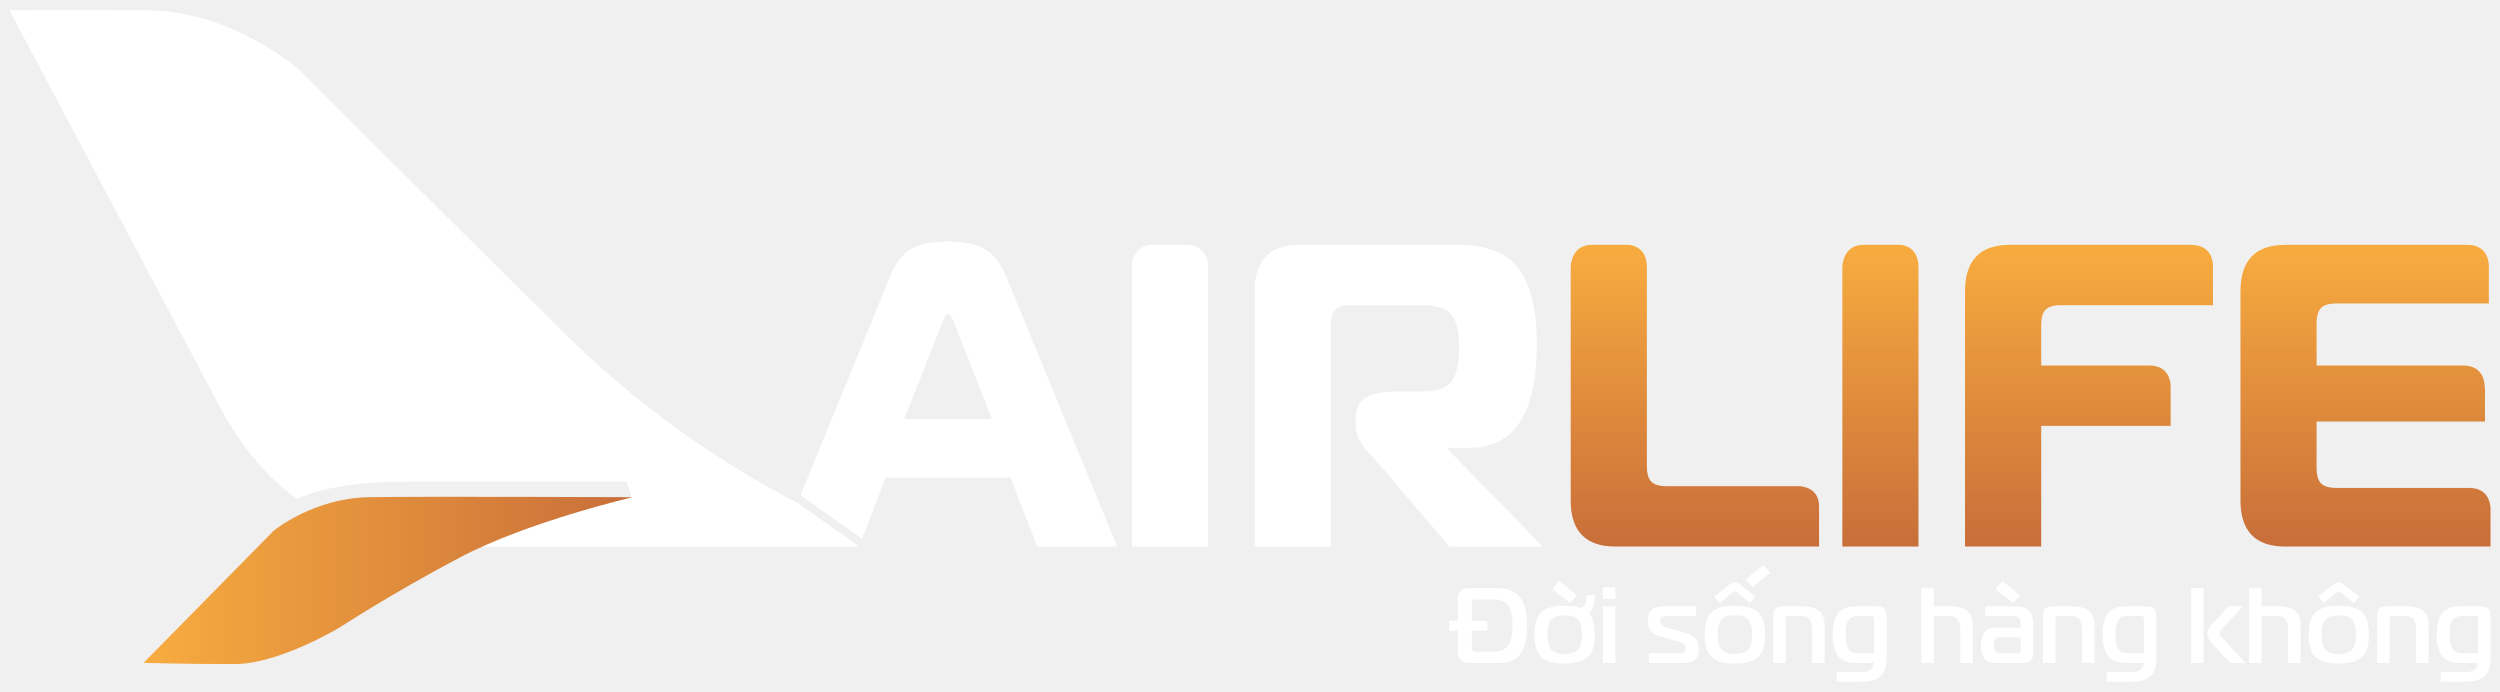
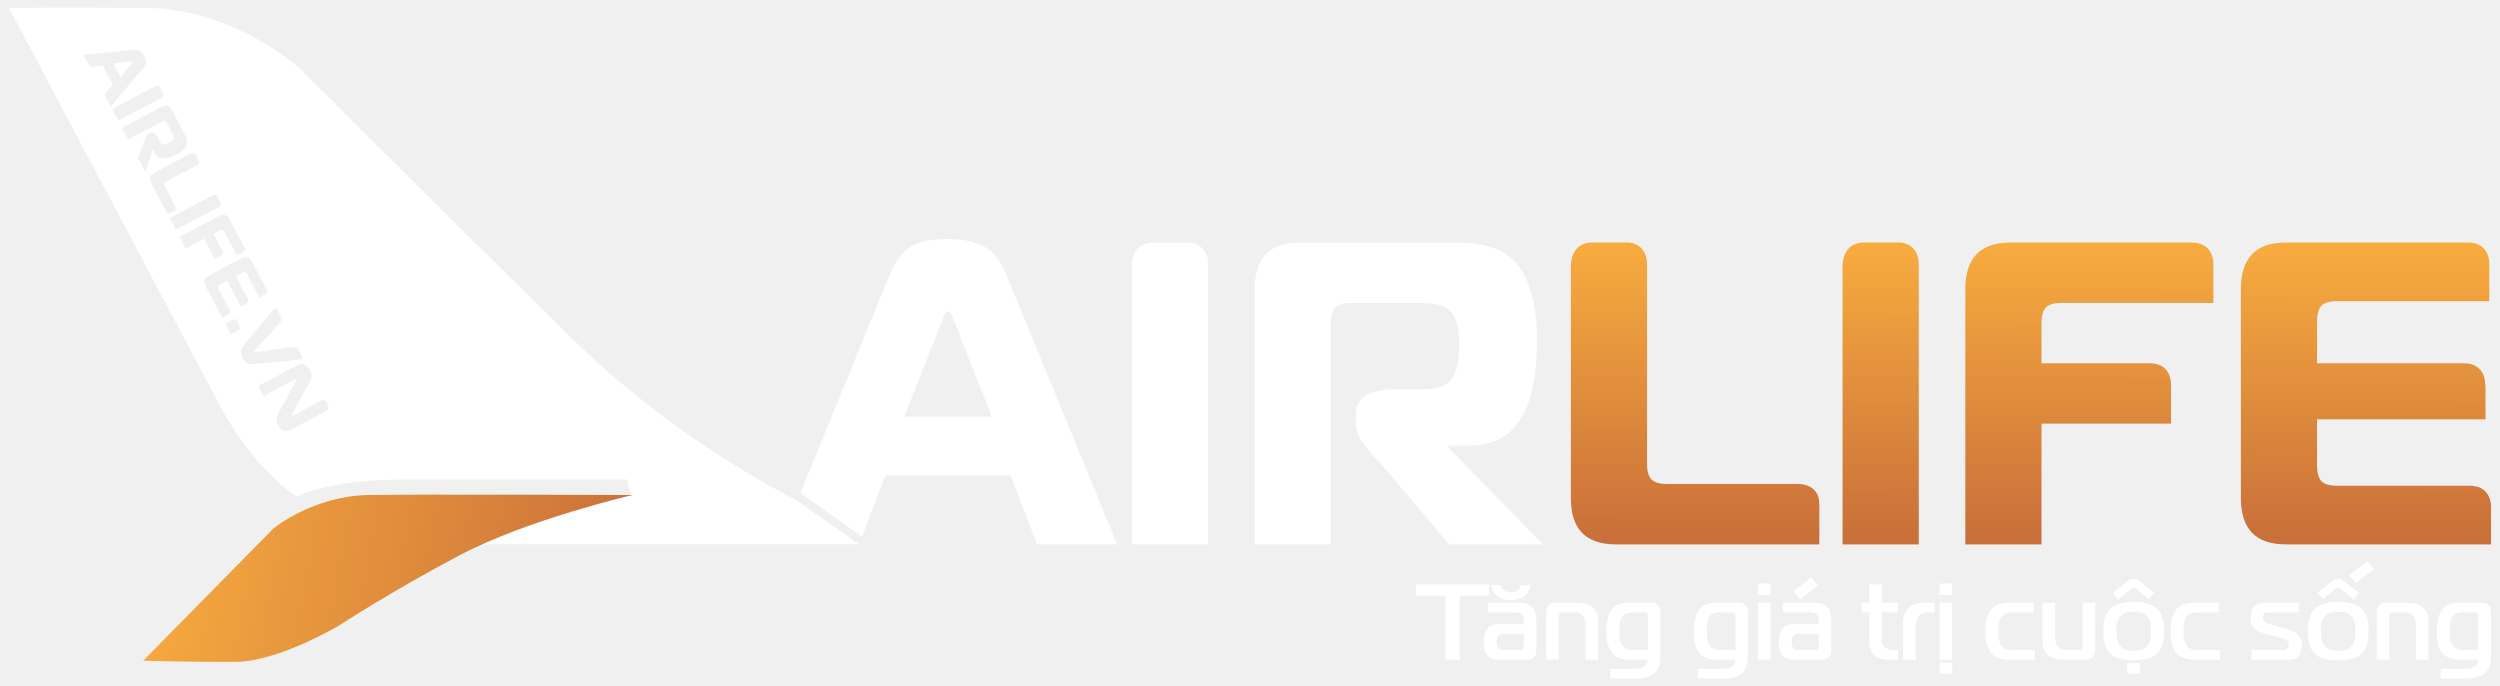
- <svg xmlns="http://www.w3.org/2000/svg" viewBox="0 0 527.79 145.87" width="528" height="146" role="img" aria-label="AIRLIFE – Đời sống hàng không">
+ <svg xmlns="http://www.w3.org/2000/svg" viewBox="0 0 689.09 189.29" width="689" height="189" role="img" aria-label="AIRLIFE – Tăng giá trị cuộc sống">
  <defs>
-     <linearGradient id="al-life" gradientUnits="userSpaceOnUse" x1="0" y1="115.35" x2="0" y2="51.65">
+     <linearGradient id="al-wing" gradientUnits="userSpaceOnUse" x1="176.00" y1="172.26" x2="37.10" y2="147.03">
      <stop offset="0" stop-color="#C86E3A" />
      <stop offset="1" stop-color="#F8AC3F" />
    </linearGradient>
-     <linearGradient id="al-wing" gradientUnits="userSpaceOnUse" x1="133.57" y1="0" x2="30.31" y2="0">
+     <linearGradient id="al-life" gradientUnits="userSpaceOnUse" x1="560.03" y1="150.46" x2="560.17" y2="66.75">
      <stop offset="0" stop-color="#C86E3A" />
      <stop offset="1" stop-color="#F8AC3F" />
    </linearGradient>
  </defs>
-   <path fill="#FFFFFF" d="M 62.81 105.3 C 62.81 105.3 68.73 101.64 86.04 101.64 C 103.35 101.64 132.27 101.64 132.27 101.64 L 133.39 104.98 C 133.39 104.98 117.56 108.18 101.86 115.33 L 181.37 115.33 L 168.35 106.13 C 157.21 100.37 138.28 89.1 120.39 71.49 C 92.73 44.28 63.39 14.9 63.39 14.9 C 63.39 14.9 49.34 2.3 31.22 2.15 C 13.1 2 2 2.15 2 2.15 L 46.55 86.14 C 46.55 86.14 53.04 98.9 62.81 105.3" />
-   <path fill="url(#al-wing)" d="M 30.31 139.9 L 57.84 111.95 C 57.84 111.95 66.18 105.13 77.85 104.93 C 89.52 104.74 133.57 104.93 133.57 104.93 C 133.57 104.93 111.46 110.07 97.11 117.64 C 82.75 125.21 71.64 132.48 71.64 132.48 C 71.64 132.48 58.93 140.09 49.77 140.15 C 40.62 140.2 30.31 139.9 30.31 139.9" />
-   <path fill="#FFFFFF" d="M 243.19 51.65 L 250.84 51.65 C 253.16 51.65 255.05 53.58 255.05 55.94 L 255.05 115.35 L 238.98 115.35 L 238.98 55.94 C 238.98 53.58 240.87 51.65 243.19 51.65 Z M 187.89 58.39 C 188.96 55.71 190.37 53.8 192.13 52.65 C 193.89 51.5 196.58 50.93 200.21 50.93 C 203.31 50.93 205.82 51.44 207.76 52.47 C 209.7 53.5 211.26 55.47 212.45 58.39 L 235.85 115.35 L 218.97 115.35 L 213.34 100.79 L 186.99 100.79 L 182 113.71 L 169.01 104.5 Z M 198.87 68.21 L 190.92 88.41 L 209.41 88.41 L 201.46 68.21 C 200.99 66.88 200.57 66.21 200.21 66.21 C 199.8 66.21 199.35 66.88 198.87 68.21 Z M 264.88 115.35 L 264.88 61.48 C 264.88 54.93 268.04 51.65 274.35 51.65 L 307.75 51.65 C 313.95 51.65 318.28 53.38 320.75 56.84 C 323.22 60.3 324.46 65.54 324.46 72.58 C 324.46 87.2 319.72 94.51 310.26 94.51 L 305.79 94.51 L 305.79 94.96 L 325.71 115.35 L 305.97 115.35 L 291.86 98.79 C 291.62 98.48 291.14 97.95 290.43 97.2 C 289.71 96.44 289.18 95.84 288.82 95.42 C 288.46 95 288.04 94.45 287.57 93.79 C 287.09 93.12 286.75 92.45 286.54 91.78 C 286.33 91.11 286.23 90.45 286.23 89.78 L 286.23 88.32 C 286.23 86.14 286.97 84.64 288.46 83.82 C 289.95 83 292.27 82.59 295.43 82.59 L 300.7 82.59 C 303.55 82.59 305.49 81.86 306.5 80.41 C 307.52 78.95 308.02 76.52 308.02 73.13 C 308.02 69.85 307.46 67.57 306.32 66.3 C 305.2 65.03 303.11 64.39 300.07 64.39 L 285.16 64.39 C 283.61 64.39 282.52 64.71 281.9 65.35 C 281.27 65.98 280.96 67.09 280.96 68.67 L 280.96 115.35 Z M 264.88 115.35" />
-   <path fill="url(#al-life)" d="M 384.03 115.35 L 341.07 115.35 C 334.76 115.35 331.6 112.11 331.6 105.61 L 331.6 56.34 C 331.61 56.07 331.72 51.65 336.06 51.65 L 343.84 51.65 C 344.06 51.66 347.68 51.86 347.68 56.36 L 347.68 98.33 C 347.68 99.91 347.99 101.02 348.62 101.65 C 349.24 102.29 350.33 102.61 351.88 102.61 L 379.75 102.61 C 380.43 102.62 384.03 102.88 384.03 106.84 Z M 430.93 115.35 L 414.85 115.35 L 414.85 61.48 C 414.85 54.93 418 51.65 424.32 51.65 L 462.05 51.65 C 462.24 51.67 462.44 51.68 462.65 51.68 C 466.61 51.68 467.14 54.74 467.19 55.91 L 467.19 64.39 L 435.12 64.39 C 433.57 64.39 432.49 64.71 431.86 65.35 C 431.24 65.98 430.93 67.09 430.93 68.67 L 430.93 77.13 L 453.71 77.13 C 457.68 77.13 458.2 80.2 458.26 81.37 L 458.26 89.87 L 430.93 89.87 Z M 525.43 55.89 L 525.43 64.03 L 493.27 64.03 C 491.72 64.03 490.64 64.35 490.01 64.98 C 489.39 65.62 489.07 66.73 489.07 68.3 L 489.07 77.13 L 520 77.13 C 524.91 77.13 524.55 81.82 524.55 81.82 L 524.62 81.79 L 524.62 88.96 L 489.07 88.96 L 489.07 98.7 C 489.07 100.27 489.39 101.38 490.01 102.02 C 490.64 102.66 491.72 102.97 493.27 102.97 L 521.24 102.97 C 525.21 102.97 525.73 106.04 525.79 107.21 L 525.79 115.35 L 482.46 115.35 C 476.15 115.35 473 112.11 473 105.61 L 473 61.48 C 473 54.93 476.15 51.65 482.46 51.65 L 520.88 51.65 C 524.85 51.65 525.37 54.72 525.43 55.89 Z M 405.02 115.35 L 388.95 115.35 L 388.95 56.34 C 388.95 56.07 389.07 51.65 393.4 51.65 L 401.18 51.65 C 401.41 51.66 405.02 51.86 405.02 56.36 Z M 405.02 115.35" />
-   <path fill="#FFFFFF" d="M 316.57 139.92 L 310.05 139.92 C 308.52 139.92 307.75 139.13 307.75 137.55 L 307.75 133.13 L 305.95 133.13 L 305.95 131.04 L 307.75 131.04 L 307.75 126.5 C 307.75 124.93 308.52 124.14 310.05 124.14 L 316.16 124.14 C 317.2 124.14 318.1 124.29 318.87 124.6 C 319.64 124.91 320.24 125.3 320.68 125.79 C 321.13 126.28 321.48 126.89 321.74 127.61 C 322.01 128.33 322.18 129.03 322.26 129.71 C 322.34 130.4 322.39 131.17 322.39 132.03 C 322.39 132.87 322.34 133.64 322.26 134.33 C 322.18 135.02 322.02 135.73 321.77 136.45 C 321.52 137.17 321.19 137.77 320.77 138.26 C 320.36 138.75 319.8 139.15 319.08 139.46 C 318.37 139.77 317.53 139.92 316.57 139.92 Z M 315.12 126.5 L 311.86 126.5 C 311.41 126.5 311.11 126.58 310.95 126.73 C 310.8 126.88 310.73 127.18 310.73 127.63 L 310.73 131.04 L 314.02 131.04 L 314.02 133.13 L 310.73 133.13 L 310.73 136.43 C 310.73 136.88 310.8 137.18 310.95 137.33 C 311.11 137.48 311.41 137.55 311.86 137.55 L 315.12 137.55 C 316 137.55 316.72 137.42 317.29 137.16 C 317.86 136.89 318.29 136.49 318.58 135.95 C 318.86 135.41 319.06 134.84 319.16 134.24 C 319.27 133.64 319.32 132.9 319.32 132.03 C 319.32 131.16 319.27 130.42 319.16 129.82 C 319.06 129.21 318.86 128.64 318.58 128.11 C 318.29 127.56 317.86 127.16 317.29 126.9 C 316.72 126.63 316 126.5 315.12 126.5 Z M 332.83 128.46 C 333.55 128.46 334.09 128.25 334.45 127.81 C 334.81 127.38 334.99 126.64 334.99 125.6 L 336.73 125.6 C 336.73 127.15 336.39 128.32 335.71 129.11 C 335.04 129.89 334.07 130.29 332.83 130.29 Z M 336.68 133.92 C 336.68 136.24 336.18 137.84 335.18 138.72 C 334.18 139.61 332.56 140.05 330.32 140.05 C 328.09 140.05 326.46 139.61 325.46 138.72 C 324.46 137.84 323.96 136.24 323.96 133.92 C 323.96 131.64 324.47 130.05 325.48 129.16 C 326.48 128.28 328.1 127.83 330.32 127.83 C 332.55 127.83 334.16 128.28 335.17 129.16 C 336.18 130.05 336.68 131.64 336.68 133.92 Z M 326.7 133.92 C 326.7 135.41 326.96 136.46 327.5 137.09 C 328.05 137.71 328.99 138.03 330.32 138.03 C 331.66 138.03 332.6 137.71 333.14 137.09 C 333.68 136.46 333.95 135.41 333.95 133.92 C 333.95 132.45 333.68 131.4 333.14 130.79 C 332.6 130.17 331.66 129.86 330.32 129.86 C 328.99 129.86 328.05 130.17 327.5 130.79 C 326.96 131.4 326.7 132.45 326.7 133.92 Z M 329.18 122.62 L 332.89 125.62 L 331.47 127.29 L 327.73 124.32 Z M 338.4 139.92 L 338.4 127.97 L 341.04 127.97 L 341.04 139.92 Z M 341.04 126.39 L 338.4 126.39 L 338.4 123.95 L 341.04 123.95 Z M 348.07 139.92 L 348.07 137.89 L 354.79 137.89 C 355.09 137.89 355.35 137.8 355.57 137.62 C 355.79 137.44 355.89 137.17 355.89 136.81 C 355.89 136.57 355.85 136.36 355.76 136.19 C 355.67 136.02 355.52 135.87 355.31 135.76 C 355.1 135.64 354.92 135.56 354.77 135.51 C 354.62 135.46 354.38 135.39 354.05 135.31 C 353.71 135.23 353.5 135.17 353.39 135.14 L 351.09 134.51 C 349.86 134.18 349.02 133.75 348.58 133.21 C 348.13 132.68 347.91 131.95 347.91 131.04 C 347.91 129.95 348.18 129.17 348.73 128.69 C 349.27 128.21 350.14 127.97 351.34 127.97 L 358.08 127.97 L 358.08 130 L 351.75 130 C 351.3 130 350.97 130.07 350.78 130.22 C 350.58 130.38 350.48 130.66 350.48 131.08 C 350.48 131.39 350.59 131.66 350.81 131.88 C 351.03 132.1 351.24 132.25 351.44 132.32 C 351.64 132.39 351.95 132.49 352.36 132.61 L 354.93 133.34 C 355.45 133.48 355.86 133.61 356.14 133.71 C 356.43 133.8 356.76 133.95 357.12 134.14 C 357.49 134.32 357.77 134.53 357.96 134.75 C 358.15 134.98 358.31 135.27 358.45 135.64 C 358.58 136 358.64 136.41 358.64 136.88 C 358.64 137.87 358.43 138.62 357.99 139.14 C 357.56 139.66 356.8 139.92 355.71 139.92 Z M 372.63 133.92 C 372.63 136.24 372.13 137.84 371.13 138.72 C 370.13 139.61 368.51 140.05 366.27 140.05 C 364.03 140.05 362.41 139.61 361.41 138.72 C 360.41 137.84 359.91 136.24 359.91 133.92 C 359.91 131.64 360.41 130.05 361.42 129.16 C 362.43 128.28 364.04 127.83 366.27 127.83 C 368.49 127.83 370.11 128.28 371.12 129.16 C 372.12 130.05 372.63 131.64 372.63 133.92 Z M 362.64 133.92 C 362.64 135.41 362.91 136.46 363.45 137.09 C 363.99 137.71 364.93 138.03 366.27 138.03 C 367.61 138.03 368.55 137.71 369.09 137.09 C 369.63 136.46 369.9 135.41 369.9 133.92 C 369.9 132.45 369.63 131.4 369.09 130.79 C 368.55 130.17 367.61 129.86 366.27 129.86 C 364.93 129.86 363.99 130.17 363.45 130.79 C 362.91 131.4 362.64 132.45 362.64 133.92 Z M 369.47 127.29 L 366.83 125.11 C 366.64 124.95 366.45 124.88 366.27 124.88 C 366.07 124.88 365.88 124.95 365.68 125.11 L 363.04 127.29 L 361.92 125.89 L 365.16 123.35 C 365.51 123.07 365.87 122.94 366.25 122.94 C 366.59 122.94 366.95 123.07 367.33 123.35 L 370.6 125.89 Z M 372.29 119.24 L 373.73 120.93 L 369.99 123.91 L 368.57 122.24 Z M 374.34 139.92 L 374.34 130 C 374.34 128.64 375.02 127.97 376.37 127.97 L 380.57 127.97 C 382.04 127.97 383.18 128.28 383.99 128.89 C 384.8 129.51 385.21 130.56 385.21 132.05 L 385.21 139.92 L 382.57 139.92 L 382.57 132.75 C 382.57 131.82 382.38 131.12 381.98 130.68 C 381.59 130.22 380.96 130 380.07 130 L 377.66 130 C 377.2 130 376.98 130.22 376.98 130.68 L 376.98 139.92 Z M 395.65 139.92 L 391.82 139.92 C 390.01 139.92 388.75 139.41 388.02 138.39 C 387.29 137.36 386.92 135.88 386.92 133.92 C 386.92 131.97 387.29 130.49 388.01 129.48 C 388.73 128.47 390 127.97 391.82 127.97 L 396.26 127.97 C 397.61 127.97 398.29 128.64 398.29 130 L 398.29 139 C 398.29 140.7 397.88 141.93 397.06 142.7 C 396.24 143.48 394.93 143.87 393.12 143.87 L 387.76 143.87 L 387.76 141.84 L 393.12 141.84 C 394.63 141.84 395.47 141.2 395.65 139.92 Z M 394.97 130 L 392.47 130 C 391.86 130 391.35 130.09 390.96 130.27 C 390.57 130.45 390.29 130.73 390.1 131.12 C 389.92 131.52 389.8 131.92 389.74 132.33 C 389.68 132.75 389.65 133.27 389.65 133.92 C 389.65 134.57 389.68 135.1 389.74 135.51 C 389.8 135.93 389.92 136.33 390.1 136.73 C 390.29 137.13 390.57 137.42 390.96 137.61 C 391.35 137.8 391.86 137.89 392.47 137.89 L 395.65 137.89 L 395.65 130.68 C 395.65 130.22 395.43 130 394.97 130 Z M 405.62 139.92 L 405.62 124.14 L 408.26 124.14 L 408.26 127.97 L 411.84 127.97 C 413.31 127.97 414.46 128.28 415.27 128.89 C 416.08 129.51 416.49 130.56 416.49 132.05 L 416.49 139.92 L 413.85 139.92 L 413.85 132.75 C 413.85 131.82 413.65 131.12 413.26 130.68 C 412.87 130.22 412.23 130 411.34 130 L 408.26 130 L 408.26 139.92 Z M 419.08 127.97 L 425.87 127.97 C 426.96 127.97 427.8 128.29 428.37 128.94 C 428.94 129.59 429.23 130.43 429.23 131.48 L 429.23 137.89 C 429.23 139.24 428.55 139.92 427.2 139.92 L 421.18 139.92 C 419.19 139.92 418.2 138.68 418.2 136.2 C 418.2 135.04 418.45 134.13 418.95 133.47 C 419.44 132.81 420.18 132.48 421.18 132.48 L 426.59 132.48 L 426.59 131.71 C 426.59 130.57 426.03 130 424.92 130 L 419.08 130 Z M 426.59 134.51 L 422.19 134.51 C 421.35 134.51 420.93 135.07 420.93 136.2 C 420.93 137.33 421.35 137.89 422.19 137.89 L 425.91 137.89 C 426.36 137.89 426.59 137.66 426.59 137.21 Z M 422.73 122.62 L 426.45 125.62 L 425.03 127.29 L 421.29 124.32 Z M 431.3 139.92 L 431.3 130 C 431.3 128.64 431.98 127.97 433.33 127.97 L 437.52 127.97 C 439 127.97 440.14 128.28 440.95 128.89 C 441.77 129.51 442.17 130.56 442.17 132.05 L 442.17 139.92 L 439.53 139.92 L 439.53 132.75 C 439.53 131.82 439.34 131.12 438.95 130.68 C 438.55 130.22 437.92 130 437.03 130 L 434.62 130 C 434.16 130 433.94 130.22 433.94 130.68 L 433.94 139.92 Z M 452.61 139.92 L 448.78 139.92 C 446.97 139.92 445.71 139.41 444.98 138.39 C 444.25 137.36 443.88 135.88 443.88 133.92 C 443.88 131.97 444.25 130.49 444.97 129.48 C 445.69 128.47 446.96 127.97 448.78 127.97 L 453.22 127.97 C 454.57 127.97 455.25 128.64 455.25 130 L 455.25 139 C 455.25 140.7 454.84 141.93 454.02 142.7 C 453.2 143.48 451.89 143.87 450.09 143.87 L 444.72 143.87 L 444.72 141.84 L 450.09 141.84 C 451.59 141.84 452.43 141.2 452.61 139.92 Z M 451.93 130 L 449.43 130 C 448.82 130 448.31 130.09 447.92 130.27 C 447.53 130.45 447.25 130.73 447.06 131.12 C 446.88 131.52 446.76 131.92 446.7 132.33 C 446.64 132.75 446.61 133.27 446.61 133.92 C 446.61 134.57 446.64 135.1 446.7 135.51 C 446.76 135.93 446.88 136.33 447.06 136.73 C 447.25 137.13 447.53 137.42 447.92 137.61 C 448.31 137.8 448.82 137.89 449.43 137.89 L 452.61 137.89 L 452.61 130.68 C 452.61 130.22 452.39 130 451.93 130 Z M 474.1 139.92 L 470.86 139.92 L 466.84 135.64 C 466.29 135 466 134.37 466 133.74 C 466 133.12 466.29 132.52 466.84 131.94 L 470.45 127.97 L 473.52 127.97 L 469.03 132.79 C 468.77 133.05 468.64 133.34 468.64 133.65 C 468.64 133.95 468.83 134.3 469.21 134.71 Z M 465.21 139.92 L 462.58 139.92 L 462.58 124.14 L 465.21 124.14 Z M 474.82 139.92 L 474.82 124.14 L 477.46 124.14 L 477.46 127.97 L 481.05 127.97 C 482.52 127.97 483.66 128.28 484.47 128.89 C 485.29 129.51 485.69 130.56 485.69 132.05 L 485.69 139.92 L 483.05 139.92 L 483.05 132.75 C 483.05 131.82 482.86 131.12 482.47 130.68 C 482.07 130.22 481.44 130 480.55 130 L 477.46 130 L 477.46 139.92 Z M 500.12 133.92 C 500.12 136.24 499.62 137.84 498.62 138.72 C 497.62 139.61 496 140.05 493.77 140.05 C 491.52 140.05 489.91 139.61 488.91 138.72 C 487.91 137.84 487.41 136.24 487.41 133.92 C 487.41 131.64 487.91 130.05 488.92 129.16 C 489.92 128.28 491.54 127.83 493.77 127.83 C 495.99 127.83 497.61 128.28 498.61 129.16 C 499.62 130.05 500.12 131.64 500.12 133.92 Z M 490.13 133.92 C 490.13 135.41 490.41 136.46 490.95 137.09 C 491.49 137.71 492.43 138.03 493.77 138.03 C 495.1 138.03 496.04 137.71 496.58 137.09 C 497.12 136.46 497.39 135.41 497.39 133.92 C 497.39 132.45 497.12 131.4 496.58 130.79 C 496.04 130.17 495.1 129.86 493.77 129.86 C 492.43 129.86 491.49 130.17 490.95 130.79 C 490.41 131.4 490.13 132.45 490.13 133.92 Z M 496.96 127.29 L 494.33 125.11 C 494.13 124.95 493.95 124.88 493.77 124.88 C 493.57 124.88 493.38 124.95 493.18 125.11 L 490.54 127.29 L 489.41 125.89 L 492.66 123.35 C 493 123.07 493.37 122.94 493.74 122.94 C 494.09 122.94 494.45 123.07 494.82 123.35 L 498.09 125.89 Z M 501.84 139.92 L 501.84 130 C 501.84 128.64 502.51 127.97 503.87 127.97 L 508.06 127.97 C 509.54 127.97 510.68 128.28 511.49 128.89 C 512.3 129.51 512.71 130.56 512.71 132.05 L 512.71 139.92 L 510.07 139.92 L 510.07 132.75 C 510.07 131.82 509.87 131.12 509.48 130.68 C 509.09 130.22 508.45 130 507.57 130 L 505.15 130 C 504.7 130 504.48 130.22 504.48 130.68 L 504.48 139.92 Z M 523.15 139.92 L 519.31 139.92 C 517.51 139.92 516.24 139.41 515.51 138.39 C 514.79 137.36 514.42 135.88 514.42 133.92 C 514.42 131.97 514.78 130.49 515.5 129.48 C 516.22 128.47 517.5 127.97 519.31 127.97 L 523.75 127.97 C 525.11 127.97 525.79 128.64 525.79 130 L 525.79 139 C 525.79 140.7 525.38 141.93 524.55 142.7 C 523.74 143.48 522.43 143.87 520.62 143.87 L 515.25 143.87 L 515.25 141.84 L 520.62 141.84 C 522.12 141.84 522.96 141.2 523.15 139.92 Z M 522.47 130 L 519.97 130 C 519.35 130 518.85 130.09 518.46 130.27 C 518.07 130.45 517.78 130.73 517.6 131.12 C 517.42 131.52 517.3 131.92 517.24 132.33 C 517.18 132.75 517.15 133.27 517.15 133.92 C 517.15 134.57 517.18 135.1 517.24 135.51 C 517.3 135.93 517.42 136.33 517.6 136.73 C 517.78 137.13 518.07 137.42 518.46 137.61 C 518.85 137.8 519.35 137.89 519.97 137.89 L 523.15 137.89 L 523.15 130.68 C 523.15 130.22 522.92 130 522.47 130" />
+   <path fill="#FFFFFF" fill-rule="evenodd" d="M 81.54 137.12 C 81.54 137.12 89.28 132.33 111.92 132.33 C 134.55 132.33 172.39 132.33 172.39 132.33 L 173.85 136.69 C 173.85 136.69 153.15 140.88 132.61 150.23 L 236.61 150.23 L 219.57 138.2 C 205.01 130.67 180.25 115.93 156.84 92.9 C 120.66 57.3 82.29 18.87 82.29 18.87 C 82.29 18.87 63.92 2.4 40.22 2.2 C 16.52 2 2 2.2 2 2.2 L 60.27 112.05 C 60.27 112.05 68.75 128.74 81.54 137.12 M 63.24 92.24 L 61.69 89.31 L 63.64 88.28 L 63.67 88.27 C 63.82 88.19 64.55 87.88 64.97 88.68 L 64.99 88.73 C 65.45 89.59 65.57 89.91 65.57 89.91 C 65.57 89.91 66 90.78 65.14 91.23 C 65.11 91.25 65.09 91.26 65.07 91.28 Z M 76.82 89.02 L 69.81 96.7 C 69.66 96.86 69.61 96.99 69.67 97.1 C 69.71 97.19 69.85 97.25 70.08 97.21 L 80.45 95.75 C 81.36 95.66 81.8 96.33 81.89 96.51 L 81.91 96.55 L 81.92 96.55 L 81.92 96.55 L 81.92 96.56 L 81.93 96.57 L 81.93 96.58 L 81.94 96.59 L 81.95 96.61 L 81.95 96.62 L 81.96 96.64 L 81.98 96.67 L 81.99 96.69 L 82 96.71 L 82.01 96.73 L 82.03 96.77 L 82.04 96.79 L 82.05 96.81 L 82.07 96.83 L 82.09 96.88 L 82.11 96.91 L 82.12 96.93 L 82.13 96.96 L 82.14 96.99 L 82.18 97.04 L 82.21 97.11 L 82.23 97.14 L 82.26 97.2 L 82.28 97.23 L 82.29 97.27 L 82.33 97.34 L 82.35 97.37 L 82.37 97.41 L 82.39 97.45 L 82.41 97.48 L 82.43 97.52 L 82.45 97.55 L 82.46 97.59 L 82.49 97.63 L 82.53 97.71 L 82.55 97.75 L 82.57 97.79 L 82.59 97.83 L 82.61 97.88 L 82.64 97.91 L 82.66 97.96 L 82.68 98 L 82.7 98.04 L 82.72 98.08 L 82.84 98.3 C 83.2 98.99 82.67 99.18 82.38 99.22 L 82.21 99.24 L 82.21 99.24 L 69.61 100.51 C 68.96 100.57 68.38 100.48 67.86 100.26 C 67.35 100.03 66.89 99.53 66.5 98.77 C 65.8 97.47 65.91 96.28 66.82 95.21 L 74.98 85.54 L 75.1 85.41 C 75.3 85.2 75.75 84.86 76.11 85.55 L 76.21 85.73 L 76.23 85.77 L 76.27 85.86 L 76.3 85.89 L 76.32 85.94 L 76.34 85.98 L 76.36 86.02 L 76.38 86.06 L 76.4 86.1 L 76.43 86.14 L 76.46 86.22 L 76.49 86.26 L 76.53 86.34 L 76.55 86.37 L 76.57 86.41 L 76.61 86.48 L 76.62 86.52 L 76.66 86.59 L 76.68 86.62 L 76.7 86.65 L 76.73 86.71 L 76.75 86.75 L 76.78 86.81 L 76.79 86.84 L 76.8 86.87 L 76.84 86.92 L 76.85 86.95 L 76.86 86.97 L 76.89 87.02 L 76.9 87.04 L 76.91 87.07 L 76.95 87.13 L 76.95 87.14 L 76.96 87.16 L 76.99 87.21 L 77 87.22 L 77 87.24 L 77.01 87.25 L 77.02 87.26 L 77.02 87.27 L 77.03 87.29 L 77.04 87.3 L 77.04 87.3 L 77.04 87.3 L 77.04 87.31 L 77.06 87.35 C 77.15 87.53 77.47 88.3 76.82 89.02 Z M 89.67 113.39 L 79.62 118.68 C 79.07 118.97 78.5 119.05 77.9 118.9 C 77.3 118.76 76.78 118.27 76.33 117.42 C 75.75 116.31 75.71 115.29 76.22 114.36 L 81.11 105.38 C 81.25 105.14 81.29 104.97 81.24 104.87 C 81.16 104.72 81 104.71 80.76 104.84 L 72.25 109.33 L 70.78 106.54 L 81.75 100.76 C 82.42 100.41 83.04 100.36 83.61 100.63 C 84.18 100.9 84.66 101.39 85.04 102.12 C 85.61 103.2 85.66 104.19 85.19 105.06 L 80.24 114.12 C 80.23 114.14 80.21 114.18 80.17 114.23 C 80.13 114.29 80.11 114.34 80.1 114.37 C 80.09 114.39 80.09 114.43 80.08 114.48 C 80.07 114.53 80.08 114.57 80.1 114.61 C 80.17 114.75 80.31 114.76 80.52 114.65 L 88.21 110.59 L 88.23 110.58 C 88.39 110.5 89.11 110.2 89.54 111 L 89.56 111.04 L 89.58 111.08 L 89.6 111.12 L 89.62 111.16 L 89.64 111.19 L 89.66 111.23 L 89.68 111.27 L 89.7 111.3 L 89.71 111.33 L 89.73 111.37 L 89.75 111.4 L 89.77 111.43 L 89.78 111.46 L 89.79 111.48 L 89.81 111.52 L 89.82 111.54 L 89.84 111.57 L 89.85 111.59 L 89.89 111.66 L 89.9 111.68 L 89.91 111.71 L 89.93 111.75 L 89.94 111.77 L 89.95 111.78 L 89.96 111.8 L 89.98 111.83 L 89.99 111.85 L 89.99 111.86 L 90 111.88 L 90.02 111.91 L 90.03 111.93 L 90.04 111.94 L 90.04 111.95 L 90.04 111.96 L 90.05 111.97 L 90.07 112 L 90.07 112 L 90.07 112.01 L 90.07 112.02 L 90.08 112.02 L 90.08 112.03 L 90.08 112.03 L 90.09 112.04 L 90.09 112.04 L 90.09 112.04 L 90.09 112.05 L 90.09 112.05 L 90.09 112.05 L 90.1 112.05 L 90.1 112.06 C 90.11 112.09 90.52 112.93 89.67 113.39 Z M 41.27 50.56 L 45.82 59.18 L 47.53 58.28 C 48.33 57.86 48 57.11 47.93 56.98 L 47.92 56.96 L 47.92 56.95 L 44.98 51.38 C 44.81 51.07 44.76 50.82 44.82 50.62 C 44.89 50.43 45.07 50.25 45.39 50.08 L 53.82 45.64 C 54.72 45.16 54.38 44.41 54.36 44.37 L 54.36 44.36 L 54.35 44.36 L 54.35 44.36 L 54.35 44.35 L 54.35 44.35 L 54.34 44.34 L 54.34 44.34 L 54.34 44.33 L 54.33 44.32 L 54.32 44.31 L 54.32 44.3 L 54.31 44.29 L 54.31 44.27 L 54.3 44.26 L 54.29 44.25 L 54.29 44.23 L 54.28 44.22 L 54.27 44.2 L 54.26 44.18 L 54.25 44.17 L 54.24 44.15 L 54.22 44.11 L 54.21 44.09 L 54.2 44.07 L 54.18 44.02 L 54.16 44 L 54.14 43.95 L 54.12 43.92 L 54.11 43.89 L 54.06 43.81 L 54.05 43.79 L 54.02 43.72 L 54 43.7 L 53.98 43.66 L 53.97 43.63 L 53.95 43.6 L 53.93 43.57 L 53.92 43.53 L 53.9 43.5 L 53.88 43.46 L 53.86 43.43 L 53.84 43.39 L 53.8 43.32 L 53.79 43.28 L 53.77 43.25 L 53.73 43.17 L 53.7 43.13 L 53.66 43.05 L 53.64 43.01 L 53.62 42.97 L 53.6 42.93 L 53.58 42.89 L 53.53 42.8 C 53.07 41.93 52.18 42.38 52.12 42.41 L 52.12 42.41 L 42.23 47.62 C 40.92 48.31 40.61 49.29 41.27 50.56 Z M 46.34 60.17 L 48.05 63.4 L 59.88 57.16 L 59.89 57.15 C 60.8 56.67 60.45 55.93 60.43 55.88 L 60.43 55.88 L 60.43 55.88 L 60.43 55.87 L 60.42 55.87 L 60.42 55.86 L 60.42 55.86 L 60.41 55.83 L 60.4 55.82 L 60.39 55.81 L 60.39 55.8 L 60.38 55.79 L 60.37 55.76 L 60.34 55.71 L 60.33 55.7 L 60.32 55.68 L 60.32 55.66 L 60.28 55.6 L 60.27 55.58 L 60.26 55.56 L 60.25 55.54 L 60.23 55.51 L 60.22 55.48 L 60.21 55.46 L 60.2 55.43 L 60.18 55.41 L 60.15 55.36 L 60.14 55.32 L 60.12 55.3 L 60.11 55.27 L 60.09 55.24 L 60.04 55.14 L 60.02 55.11 L 60.01 55.08 L 59.99 55.04 L 59.97 55.01 L 59.93 54.94 L 59.92 54.91 L 59.9 54.87 L 59.88 54.83 L 59.86 54.8 L 59.82 54.72 L 59.8 54.68 L 59.76 54.61 L 59.74 54.56 L 59.71 54.52 L 59.7 54.48 L 59.67 54.44 L 59.65 54.4 L 59.63 54.36 L 59.61 54.32 C 59.15 53.45 58.25 53.89 58.19 53.92 Z M 49.09 65.37 L 50.79 68.6 L 55.91 65.9 L 58.8 71.39 L 60.42 70.54 L 60.42 70.54 L 60.51 70.49 C 60.74 70.35 61.3 69.92 60.88 69.13 L 58.46 64.55 L 60.16 63.66 C 60.48 63.49 60.74 63.43 60.93 63.49 C 61.12 63.55 61.3 63.73 61.47 64.04 L 64.86 70.48 L 66.48 69.63 L 66.57 69.59 C 66.8 69.45 67.36 69.02 66.94 68.22 C 66.91 68.18 66.89 68.14 66.88 68.1 L 62.88 60.52 C 62.21 59.26 61.22 58.97 59.91 59.66 Z M 56.25 78.95 L 60.84 87.64 L 62.47 86.78 C 62.7 86.65 63.26 86.22 62.84 85.42 L 59.88 79.8 C 59.71 79.5 59.66 79.24 59.73 79.05 C 59.79 78.86 59.98 78.68 60.29 78.51 L 62.25 77.48 L 66.02 84.62 L 67.46 83.86 L 67.44 83.84 C 67.44 83.84 68.42 83.42 67.9 82.44 L 64.62 76.23 L 66.39 75.29 C 66.71 75.13 66.97 75.07 67.16 75.13 C 67.36 75.18 67.54 75.37 67.7 75.68 L 71.11 82.14 L 72.65 81.32 L 72.65 81.32 L 72.74 81.27 C 72.97 81.14 73.53 80.71 73.11 79.91 L 69.04 72.2 C 68.37 70.93 67.38 70.64 66.06 71.34 L 57.2 76.02 C 55.9 76.7 55.58 77.68 56.25 78.95 Z M 22.58 15.11 L 36.48 13.77 C 37.13 13.7 37.67 13.78 38.09 14.01 C 38.5 14.24 38.9 14.72 39.29 15.45 C 39.62 16.07 39.78 16.63 39.78 17.13 C 39.78 17.63 39.55 18.15 39.09 18.7 L 30.13 29.43 L 28.34 26.04 L 30.67 23.37 L 27.88 18.07 L 24.36 18.49 Z M 35.68 17.01 L 30.78 17.55 L 32.73 21.27 L 35.95 17.53 C 36.17 17.3 36.26 17.14 36.22 17.07 C 36.18 16.98 35.99 16.96 35.68 17.01 Z M 43.7 24.16 L 44.51 25.7 C 44.75 26.16 44.57 26.75 44.09 27 L 32.16 33.29 L 30.46 30.06 L 42.39 23.77 C 42.86 23.52 43.45 23.7 43.7 24.16 Z M 33.2 35.26 L 44.02 29.55 C 45.34 28.86 46.33 29.15 47 30.41 L 50.54 37.12 C 51.19 38.37 51.3 39.42 50.87 40.28 C 50.44 41.14 49.52 41.95 48.1 42.69 C 45.17 44.24 43.2 44.07 42.2 42.16 L 41.72 41.27 L 41.63 41.32 L 39.65 47.47 L 37.56 43.51 L 39.39 38.92 C 39.42 38.84 39.48 38.69 39.55 38.47 C 39.63 38.24 39.7 38.07 39.74 37.96 C 39.79 37.84 39.86 37.7 39.94 37.53 C 40.02 37.37 40.12 37.23 40.23 37.11 C 40.34 37 40.46 36.91 40.6 36.84 L 40.89 36.68 C 41.33 36.45 41.71 36.45 42.04 36.66 C 42.36 36.87 42.68 37.29 43.02 37.93 L 43.57 38.98 C 43.88 39.55 44.23 39.87 44.63 39.92 C 45.03 39.96 45.57 39.81 46.25 39.45 C 46.91 39.11 47.3 38.75 47.44 38.39 C 47.58 38.02 47.48 37.54 47.16 36.93 L 45.58 33.93 C 45.42 33.62 45.24 33.44 45.05 33.38 C 44.85 33.32 44.6 33.38 44.28 33.54 L 34.91 38.49 Z M 33.2 35.26" />
+   <path fill="url(#al-wing)" fill-rule="nonzero" d="M 39.03 182.37 L 75.04 145.82 C 75.04 145.82 85.94 136.89 101.21 136.64 C 116.47 136.38 174.09 136.64 174.09 136.64 C 174.09 136.64 145.16 143.36 126.39 153.25 C 107.62 163.15 93.09 172.66 93.09 172.66 C 93.09 172.66 76.46 182.62 64.48 182.7 C 52.51 182.77 39.03 182.37 39.03 182.37" />
+   <path fill="#FFFFFF" fill-rule="evenodd" d="M 317.47 66.95 L 327.48 66.95 C 330.51 66.95 332.99 69.47 332.99 72.55 L 332.99 150.26 L 311.96 150.26 L 311.96 72.55 C 311.96 69.47 314.44 66.95 317.47 66.95 Z M 245.13 75.75 C 246.53 72.26 248.38 69.76 250.68 68.25 C 252.98 66.75 256.5 65.99 261.25 65.99 C 265.3 65.99 268.59 66.67 271.12 68.02 C 273.66 69.36 275.7 71.94 277.26 75.75 L 307.87 150.26 L 285.79 150.26 L 278.43 131.21 L 243.96 131.21 L 237.43 148.12 L 220.45 136.07 Z M 259.5 88.61 L 249.11 115.03 L 273.29 115.03 L 262.89 88.61 C 262.27 86.86 261.72 85.99 261.25 85.99 C 260.71 85.99 260.12 86.86 259.5 88.61 Z M 345.84 150.26 L 345.84 79.8 C 345.84 71.23 349.96 66.95 358.22 66.95 L 401.92 66.95 C 410.02 66.95 415.68 69.21 418.91 73.73 C 422.14 78.25 423.76 85.11 423.76 94.32 C 423.76 113.44 417.57 123 405.19 123 L 399.34 123 L 399.34 123.6 L 425.4 150.26 L 399.58 150.26 L 381.12 128.6 C 380.81 128.2 380.19 127.5 379.25 126.51 C 378.32 125.52 377.62 124.75 377.15 124.19 C 376.68 123.64 376.14 122.92 375.51 122.05 C 374.89 121.18 374.44 120.3 374.17 119.43 C 373.9 118.56 373.76 117.69 373.76 116.81 L 373.76 114.91 C 373.76 112.05 374.73 110.09 376.68 109.02 C 378.63 107.95 381.67 107.41 385.79 107.41 L 392.69 107.41 C 396.43 107.41 398.96 106.46 400.28 104.55 C 401.61 102.65 402.27 99.48 402.27 95.04 C 402.27 90.75 401.53 87.77 400.05 86.11 C 398.57 84.44 395.84 83.61 391.87 83.61 L 372.36 83.61 C 370.33 83.61 368.91 84.02 368.09 84.86 C 367.28 85.69 366.87 87.14 366.87 89.2 L 366.87 150.26 Z M 345.84 150.26" />
+   <path fill="url(#al-life)" fill-rule="nonzero" d="M 445.49 150.26 L 501.69 150.26 L 501.69 139.13 C 501.69 133.94 496.97 133.61 496.09 133.59 L 459.63 133.59 C 457.6 133.59 456.18 133.18 455.36 132.34 C 454.54 131.51 454.14 130.07 454.14 128 L 454.14 73.1 C 454.14 67.21 449.41 66.96 449.11 66.95 L 438.94 66.95 C 433.27 66.95 433.11 72.72 433.11 73.08 L 433.11 137.52 C 433.11 146.01 437.23 150.26 445.49 150.26 Z M 508.11 150.26 L 529.14 150.26 L 529.14 73.1 C 529.14 67.21 524.41 66.96 524.11 66.95 L 513.94 66.95 C 508.27 66.95 508.12 72.72 508.11 73.08 Z M 541.99 150.26 L 563.02 150.26 L 563.02 116.93 L 598.77 116.93 L 598.77 105.81 C 598.7 104.28 598.02 100.27 592.83 100.27 L 563.02 100.27 L 563.02 89.2 C 563.02 87.14 563.43 85.69 564.25 84.86 C 565.07 84.02 566.49 83.61 568.51 83.61 L 610.45 83.61 L 610.45 72.52 C 610.38 70.99 609.7 66.98 604.51 66.98 C 604.23 66.98 603.98 66.96 603.73 66.95 L 554.38 66.95 C 546.12 66.95 541.99 71.23 541.99 79.8 Z M 630.43 150.26 L 687.09 150.26 L 687.09 139.61 C 687.02 138.08 686.34 134.07 681.15 134.07 L 644.57 134.07 C 642.54 134.07 641.12 133.66 640.3 132.82 C 639.48 131.99 639.08 130.54 639.08 128.48 L 639.08 115.74 L 685.57 115.74 L 685.57 106.36 L 685.48 106.39 C 685.48 106.39 685.95 100.27 679.54 100.27 L 639.08 100.27 L 639.08 88.73 C 639.08 86.66 639.48 85.21 640.3 84.38 C 641.12 83.55 642.54 83.13 644.57 83.13 L 686.62 83.13 L 686.62 72.48 C 686.55 70.96 685.87 66.95 680.68 66.95 L 630.43 66.95 C 622.18 66.95 618.05 71.23 618.05 79.8 L 618.05 137.52 C 618.05 146.01 622.18 150.26 630.43 150.26" />
+   <path fill="#FFFFFF" fill-rule="nonzero" d="M 402.41 182.09 L 398.48 182.09 L 398.48 164.42 L 390.38 164.42 L 390.38 161.3 L 410.54 161.3 L 410.54 164.42 L 402.41 164.42 Z M 410.22 166.35 L 419.16 166.35 C 420.61 166.35 421.7 166.77 422.46 167.63 C 423.21 168.48 423.59 169.6 423.59 170.98 L 423.59 179.42 C 423.59 181.2 422.7 182.09 420.91 182.09 L 412.98 182.09 C 410.37 182.09 409.06 180.46 409.06 177.19 C 409.06 175.67 409.39 174.47 410.04 173.6 C 410.69 172.73 411.67 172.29 412.98 172.29 L 420.11 172.29 L 420.11 171.28 C 420.11 169.77 419.38 169.02 417.91 169.02 L 410.22 169.02 Z M 420.11 174.96 L 414.32 174.96 C 413.21 174.96 412.65 175.71 412.65 177.19 C 412.65 178.68 413.21 179.42 414.32 179.42 L 419.22 179.42 C 419.81 179.42 420.11 179.12 420.11 178.53 Z M 419.34 161.51 L 422.01 161.51 C 421.63 162.95 421 164.01 420.11 164.67 C 419.22 165.33 418.02 165.66 416.52 165.66 C 413.54 165.66 411.72 164.28 411.05 161.51 L 413.72 161.51 C 414.14 162.83 415.07 163.5 416.52 163.5 C 417.96 163.5 418.9 162.83 419.34 161.51 Z M 426.32 182.09 L 426.32 169.02 C 426.32 167.24 427.21 166.35 428.99 166.35 L 434.52 166.35 C 436.46 166.35 437.96 166.75 439.03 167.57 C 440.1 168.38 440.64 169.77 440.64 171.73 L 440.64 182.09 L 437.16 182.09 L 437.16 172.64 C 437.16 171.42 436.9 170.51 436.39 169.91 C 435.87 169.32 435.03 169.02 433.86 169.02 L 430.68 169.02 C 430.09 169.02 429.79 169.32 429.79 169.91 L 429.79 182.09 Z M 454.39 182.09 L 449.34 182.09 C 446.96 182.09 445.29 181.42 444.33 180.07 C 443.38 178.73 442.89 176.77 442.89 174.19 C 442.89 171.62 443.37 169.66 444.32 168.34 C 445.27 167.01 446.94 166.35 449.34 166.35 L 455.19 166.35 C 456.97 166.35 457.86 167.24 457.86 169.02 L 457.86 180.88 C 457.86 183.11 457.32 184.74 456.25 185.76 C 455.16 186.78 453.44 187.29 451.06 187.29 L 443.99 187.29 L 443.99 184.62 L 451.06 184.62 C 453.04 184.62 454.15 183.78 454.39 182.09 Z M 453.5 169.02 L 450.2 169.02 C 449.39 169.02 448.73 169.14 448.21 169.38 C 447.7 169.62 447.32 169.99 447.08 170.51 C 446.84 171.02 446.68 171.55 446.61 172.1 C 446.53 172.64 446.49 173.34 446.49 174.19 C 446.49 175.04 446.53 175.74 446.61 176.29 C 446.68 176.83 446.84 177.36 447.08 177.89 C 447.32 178.41 447.7 178.8 448.21 179.05 C 448.73 179.3 449.39 179.42 450.2 179.42 L 454.39 179.42 L 454.39 169.91 C 454.39 169.32 454.09 169.02 453.5 169.02 Z M 478.54 182.09 L 473.49 182.09 C 471.11 182.09 469.45 181.42 468.48 180.07 C 467.52 178.73 467.04 176.77 467.04 174.19 C 467.04 171.62 467.52 169.66 468.47 168.34 C 469.42 167.01 471.09 166.35 473.49 166.35 L 479.34 166.35 C 481.12 166.35 482.02 167.24 482.02 169.02 L 482.02 180.88 C 482.02 183.11 481.47 184.74 480.39 185.76 C 479.32 186.78 477.59 187.29 475.21 187.29 L 468.14 187.29 L 468.14 184.62 L 475.21 184.62 C 477.19 184.62 478.3 183.78 478.54 182.09 Z M 477.65 169.02 L 474.35 169.02 C 473.54 169.02 472.88 169.14 472.36 169.38 C 471.84 169.62 471.47 169.99 471.23 170.51 C 470.99 171.02 470.84 171.55 470.75 172.1 C 470.68 172.64 470.64 173.34 470.64 174.19 C 470.64 175.04 470.68 175.74 470.75 176.29 C 470.84 176.83 470.99 177.36 471.23 177.89 C 471.47 178.41 471.84 178.8 472.36 179.05 C 472.88 179.3 473.54 179.42 474.35 179.42 L 478.54 179.42 L 478.54 169.91 C 478.54 169.32 478.24 169.02 477.65 169.02 Z M 484.75 182.09 L 484.75 166.35 L 488.22 166.35 L 488.22 182.09 Z M 488.22 164.27 L 484.75 164.27 L 484.75 161.06 L 488.22 161.06 Z M 491.64 166.35 L 500.58 166.35 C 502.02 166.35 503.12 166.77 503.88 167.63 C 504.63 168.48 505 169.6 505 170.98 L 505 179.42 C 505 181.2 504.11 182.09 502.33 182.09 L 494.4 182.09 C 491.79 182.09 490.48 180.46 490.48 177.19 C 490.48 175.67 490.8 174.47 491.46 173.6 C 492.11 172.73 493.09 172.29 494.4 172.29 L 501.53 172.29 L 501.53 171.28 C 501.53 169.77 500.8 169.02 499.33 169.02 L 491.64 169.02 Z M 501.53 174.96 L 495.74 174.96 C 494.63 174.96 494.07 175.71 494.07 177.19 C 494.07 178.68 494.63 179.42 495.74 179.42 L 500.64 179.42 C 501.23 179.42 501.53 179.12 501.53 178.53 Z M 499.45 159.31 L 501.35 161.54 L 496.42 165.46 L 494.55 163.26 Z M 523.42 182.09 L 521.25 182.09 C 519.37 182.09 517.94 181.7 516.95 180.9 C 515.96 180.11 515.46 178.8 515.46 176.95 L 515.46 169.02 L 513.29 169.02 L 513.29 166.35 L 515.46 166.35 L 515.46 161.3 L 518.94 161.3 L 518.94 166.35 L 523.42 166.35 L 523.42 169.02 L 518.94 169.02 L 518.94 176.24 C 518.94 177.39 519.23 178.21 519.83 178.69 C 520.42 179.18 521.33 179.42 522.56 179.42 L 523.42 179.42 Z M 524.79 182.09 L 524.79 172.29 C 524.79 170.21 525.31 168.7 526.36 167.76 C 527.41 166.82 529.01 166.35 531.14 166.35 L 533.49 166.35 L 533.49 169.02 L 532.04 169.02 C 530.67 169.02 529.7 169.36 529.12 170.03 C 528.55 170.71 528.27 171.77 528.27 173.21 L 528.27 182.09 Z M 534.86 182.09 L 534.86 166.35 L 538.33 166.35 L 538.33 182.09 Z M 538.33 164.27 L 534.86 164.27 L 534.86 161.06 L 538.33 161.06 Z M 534.83 185.93 L 534.83 182.95 L 538.36 182.95 L 538.36 185.93 Z M 560.85 169.02 L 555.12 169.02 C 554.4 169.02 553.8 169.11 553.3 169.29 C 552.81 169.47 552.42 169.7 552.13 169.97 C 551.84 170.25 551.62 170.63 551.46 171.1 C 551.3 171.58 551.21 172.04 551.17 172.5 C 551.12 172.95 551.11 173.52 551.11 174.19 C 551.11 175.04 551.14 175.74 551.23 176.29 C 551.3 176.83 551.47 177.36 551.73 177.89 C 551.99 178.41 552.4 178.8 552.96 179.05 C 553.53 179.3 554.25 179.42 555.12 179.42 L 561.21 179.42 L 561.21 182.09 L 554.25 182.09 C 551.74 182.09 549.99 181.43 549 180.09 C 548.01 178.75 547.51 176.79 547.51 174.19 C 547.51 171.62 548.01 169.66 549 168.34 C 549.99 167.01 551.74 166.35 554.25 166.35 L 560.85 166.35 Z M 577.84 166.35 L 577.84 179.42 C 577.84 181.2 576.95 182.09 575.17 182.09 L 569.41 182.09 C 567.46 182.09 565.96 181.69 564.89 180.88 C 563.82 180.06 563.29 178.68 563.29 176.71 L 563.29 166.35 L 566.76 166.35 L 566.76 175.8 C 566.76 177.02 567.02 177.93 567.54 178.53 C 568.05 179.12 568.89 179.42 570.06 179.42 L 573.47 179.42 C 574.07 179.42 574.36 179.12 574.36 178.53 L 574.36 166.35 Z M 586.69 185.93 L 586.69 182.95 L 590.23 182.95 L 590.23 185.93 Z M 596.85 174.19 C 596.85 177.24 596.19 179.35 594.88 180.52 C 593.56 181.69 591.43 182.27 588.48 182.27 C 585.52 182.27 583.39 181.69 582.07 180.52 C 580.76 179.35 580.1 177.24 580.1 174.19 C 580.1 171.18 580.76 169.09 582.09 167.92 C 583.41 166.75 585.54 166.17 588.48 166.17 C 591.41 166.17 593.54 166.75 594.86 167.92 C 596.19 169.09 596.85 171.18 596.85 174.19 Z M 583.69 174.19 C 583.69 176.15 584.05 177.54 584.76 178.36 C 585.48 179.19 586.71 179.6 588.48 179.6 C 590.24 179.6 591.48 179.19 592.19 178.36 C 592.9 177.54 593.26 176.15 593.26 174.19 C 593.26 172.25 592.9 170.88 592.19 170.06 C 591.48 169.25 590.24 168.84 588.48 168.84 C 586.71 168.84 585.48 169.25 584.76 170.06 C 584.05 170.88 583.69 172.25 583.69 174.19 Z M 592.69 165.46 L 589.22 162.58 C 588.96 162.38 588.71 162.28 588.48 162.28 C 588.22 162.28 587.96 162.38 587.7 162.58 L 584.23 165.46 L 582.74 163.62 L 587.02 160.26 C 587.48 159.9 587.95 159.73 588.45 159.73 C 588.9 159.73 589.38 159.9 589.87 160.26 L 594.18 163.62 Z M 611.97 169.02 L 606.24 169.02 C 605.53 169.02 604.92 169.11 604.43 169.29 C 603.93 169.47 603.54 169.7 603.25 169.97 C 602.96 170.25 602.74 170.63 602.59 171.1 C 602.43 171.58 602.33 172.04 602.29 172.5 C 602.25 172.95 602.23 173.52 602.23 174.19 C 602.23 175.04 602.27 175.74 602.35 176.29 C 602.43 176.83 602.59 177.36 602.85 177.89 C 603.11 178.41 603.52 178.8 604.09 179.05 C 604.65 179.3 605.37 179.42 606.24 179.42 L 612.33 179.42 L 612.33 182.09 L 605.38 182.09 C 602.86 182.09 601.11 181.43 600.12 180.09 C 599.13 178.75 598.63 176.79 598.63 174.19 C 598.63 171.62 599.13 169.66 600.12 168.34 C 601.11 167.01 602.86 166.35 605.38 166.35 L 611.97 166.35 Z M 620.94 182.09 L 620.94 179.42 L 629.79 179.42 C 630.19 179.42 630.53 179.3 630.82 179.06 C 631.11 178.82 631.25 178.47 631.25 177.99 C 631.25 177.68 631.19 177.4 631.07 177.18 C 630.95 176.95 630.75 176.76 630.48 176.61 C 630.2 176.46 629.96 176.36 629.77 176.29 C 629.57 176.21 629.25 176.13 628.81 176.02 C 628.38 175.91 628.09 175.84 627.95 175.8 L 624.92 174.96 C 623.3 174.53 622.2 173.96 621.61 173.25 C 621.03 172.55 620.73 171.6 620.73 170.39 C 620.73 168.96 621.09 167.93 621.8 167.3 C 622.52 166.66 623.66 166.35 625.25 166.35 L 634.13 166.35 L 634.13 169.02 L 625.79 169.02 C 625.19 169.02 624.77 169.12 624.51 169.32 C 624.25 169.52 624.12 169.89 624.12 170.45 C 624.12 170.86 624.27 171.21 624.55 171.5 C 624.84 171.79 625.12 171.98 625.38 172.08 C 625.65 172.18 626.05 172.31 626.59 172.47 L 629.97 173.42 C 630.66 173.62 631.2 173.78 631.58 173.91 C 631.95 174.04 632.38 174.23 632.87 174.47 C 633.36 174.72 633.72 174.99 633.97 175.29 C 634.21 175.59 634.43 175.97 634.61 176.45 C 634.79 176.92 634.88 177.47 634.88 178.08 C 634.88 179.39 634.59 180.38 634.01 181.07 C 633.44 181.75 632.44 182.09 631.01 182.09 Z M 653.29 174.19 C 653.29 177.24 652.63 179.35 651.32 180.52 C 650 181.69 647.86 182.27 644.91 182.27 C 641.96 182.27 639.83 181.69 638.51 180.52 C 637.2 179.35 636.54 177.24 636.54 174.19 C 636.54 171.18 637.2 169.09 638.53 167.92 C 639.86 166.75 641.98 166.17 644.91 166.17 C 647.84 166.17 649.97 166.75 651.3 167.92 C 652.63 169.09 653.29 171.18 653.29 174.19 Z M 640.13 174.19 C 640.13 176.15 640.49 177.54 641.2 178.36 C 641.91 179.19 643.15 179.6 644.91 179.6 C 646.68 179.6 647.91 179.19 648.63 178.36 C 649.34 177.54 649.7 176.15 649.7 174.19 C 649.7 172.25 649.34 170.88 648.63 170.06 C 647.91 169.25 646.68 168.84 644.91 168.84 C 643.15 168.84 641.91 169.25 641.2 170.06 C 640.49 170.88 640.13 172.25 640.13 174.19 Z M 649.13 165.46 L 645.66 162.58 C 645.4 162.38 645.15 162.28 644.91 162.28 C 644.66 162.28 644.4 162.38 644.14 162.58 L 640.67 165.46 L 639.18 163.62 L 643.46 160.26 C 643.91 159.9 644.39 159.73 644.88 159.73 C 645.34 159.73 645.82 159.9 646.31 160.26 L 650.62 163.62 Z M 652.84 154.85 L 654.75 157.08 L 649.82 161 L 647.95 158.8 Z M 655.55 182.09 L 655.55 169.02 C 655.55 167.24 656.44 166.35 658.22 166.35 L 663.75 166.35 C 665.69 166.35 667.19 166.75 668.26 167.57 C 669.33 168.38 669.87 169.77 669.87 171.73 L 669.87 182.09 L 666.39 182.09 L 666.39 172.64 C 666.39 171.42 666.13 170.51 665.62 169.91 C 665.1 169.32 664.26 169.02 663.09 169.02 L 659.91 169.02 C 659.32 169.02 659.02 169.32 659.02 169.91 L 659.02 182.09 Z M 683.62 182.09 L 678.57 182.09 C 676.19 182.09 674.52 181.42 673.56 180.07 C 672.61 178.73 672.12 176.77 672.12 174.19 C 672.12 171.62 672.6 169.66 673.55 168.34 C 674.5 167.01 676.17 166.35 678.57 166.35 L 684.42 166.35 C 686.2 166.35 687.09 167.24 687.09 169.02 L 687.09 180.88 C 687.09 183.11 686.55 184.74 685.48 185.76 C 684.4 186.78 682.67 187.29 680.29 187.29 L 673.22 187.29 L 673.22 184.62 L 680.29 184.62 C 682.27 184.62 683.38 183.78 683.62 182.09 Z M 682.73 169.02 L 679.43 169.02 C 678.62 169.02 677.96 169.14 677.44 169.38 C 676.93 169.62 676.55 169.99 676.31 170.51 C 676.07 171.02 675.91 171.55 675.84 172.1 C 675.76 172.64 675.72 173.34 675.72 174.19 C 675.72 175.04 675.76 175.74 675.84 176.29 C 675.91 176.83 676.07 177.36 676.31 177.89 C 676.55 178.41 676.93 178.8 677.44 179.05 C 677.96 179.3 678.62 179.42 679.43 179.42 L 683.62 179.42 L 683.62 169.91 C 683.62 169.32 683.32 169.02 682.73 169.02" />
</svg>
